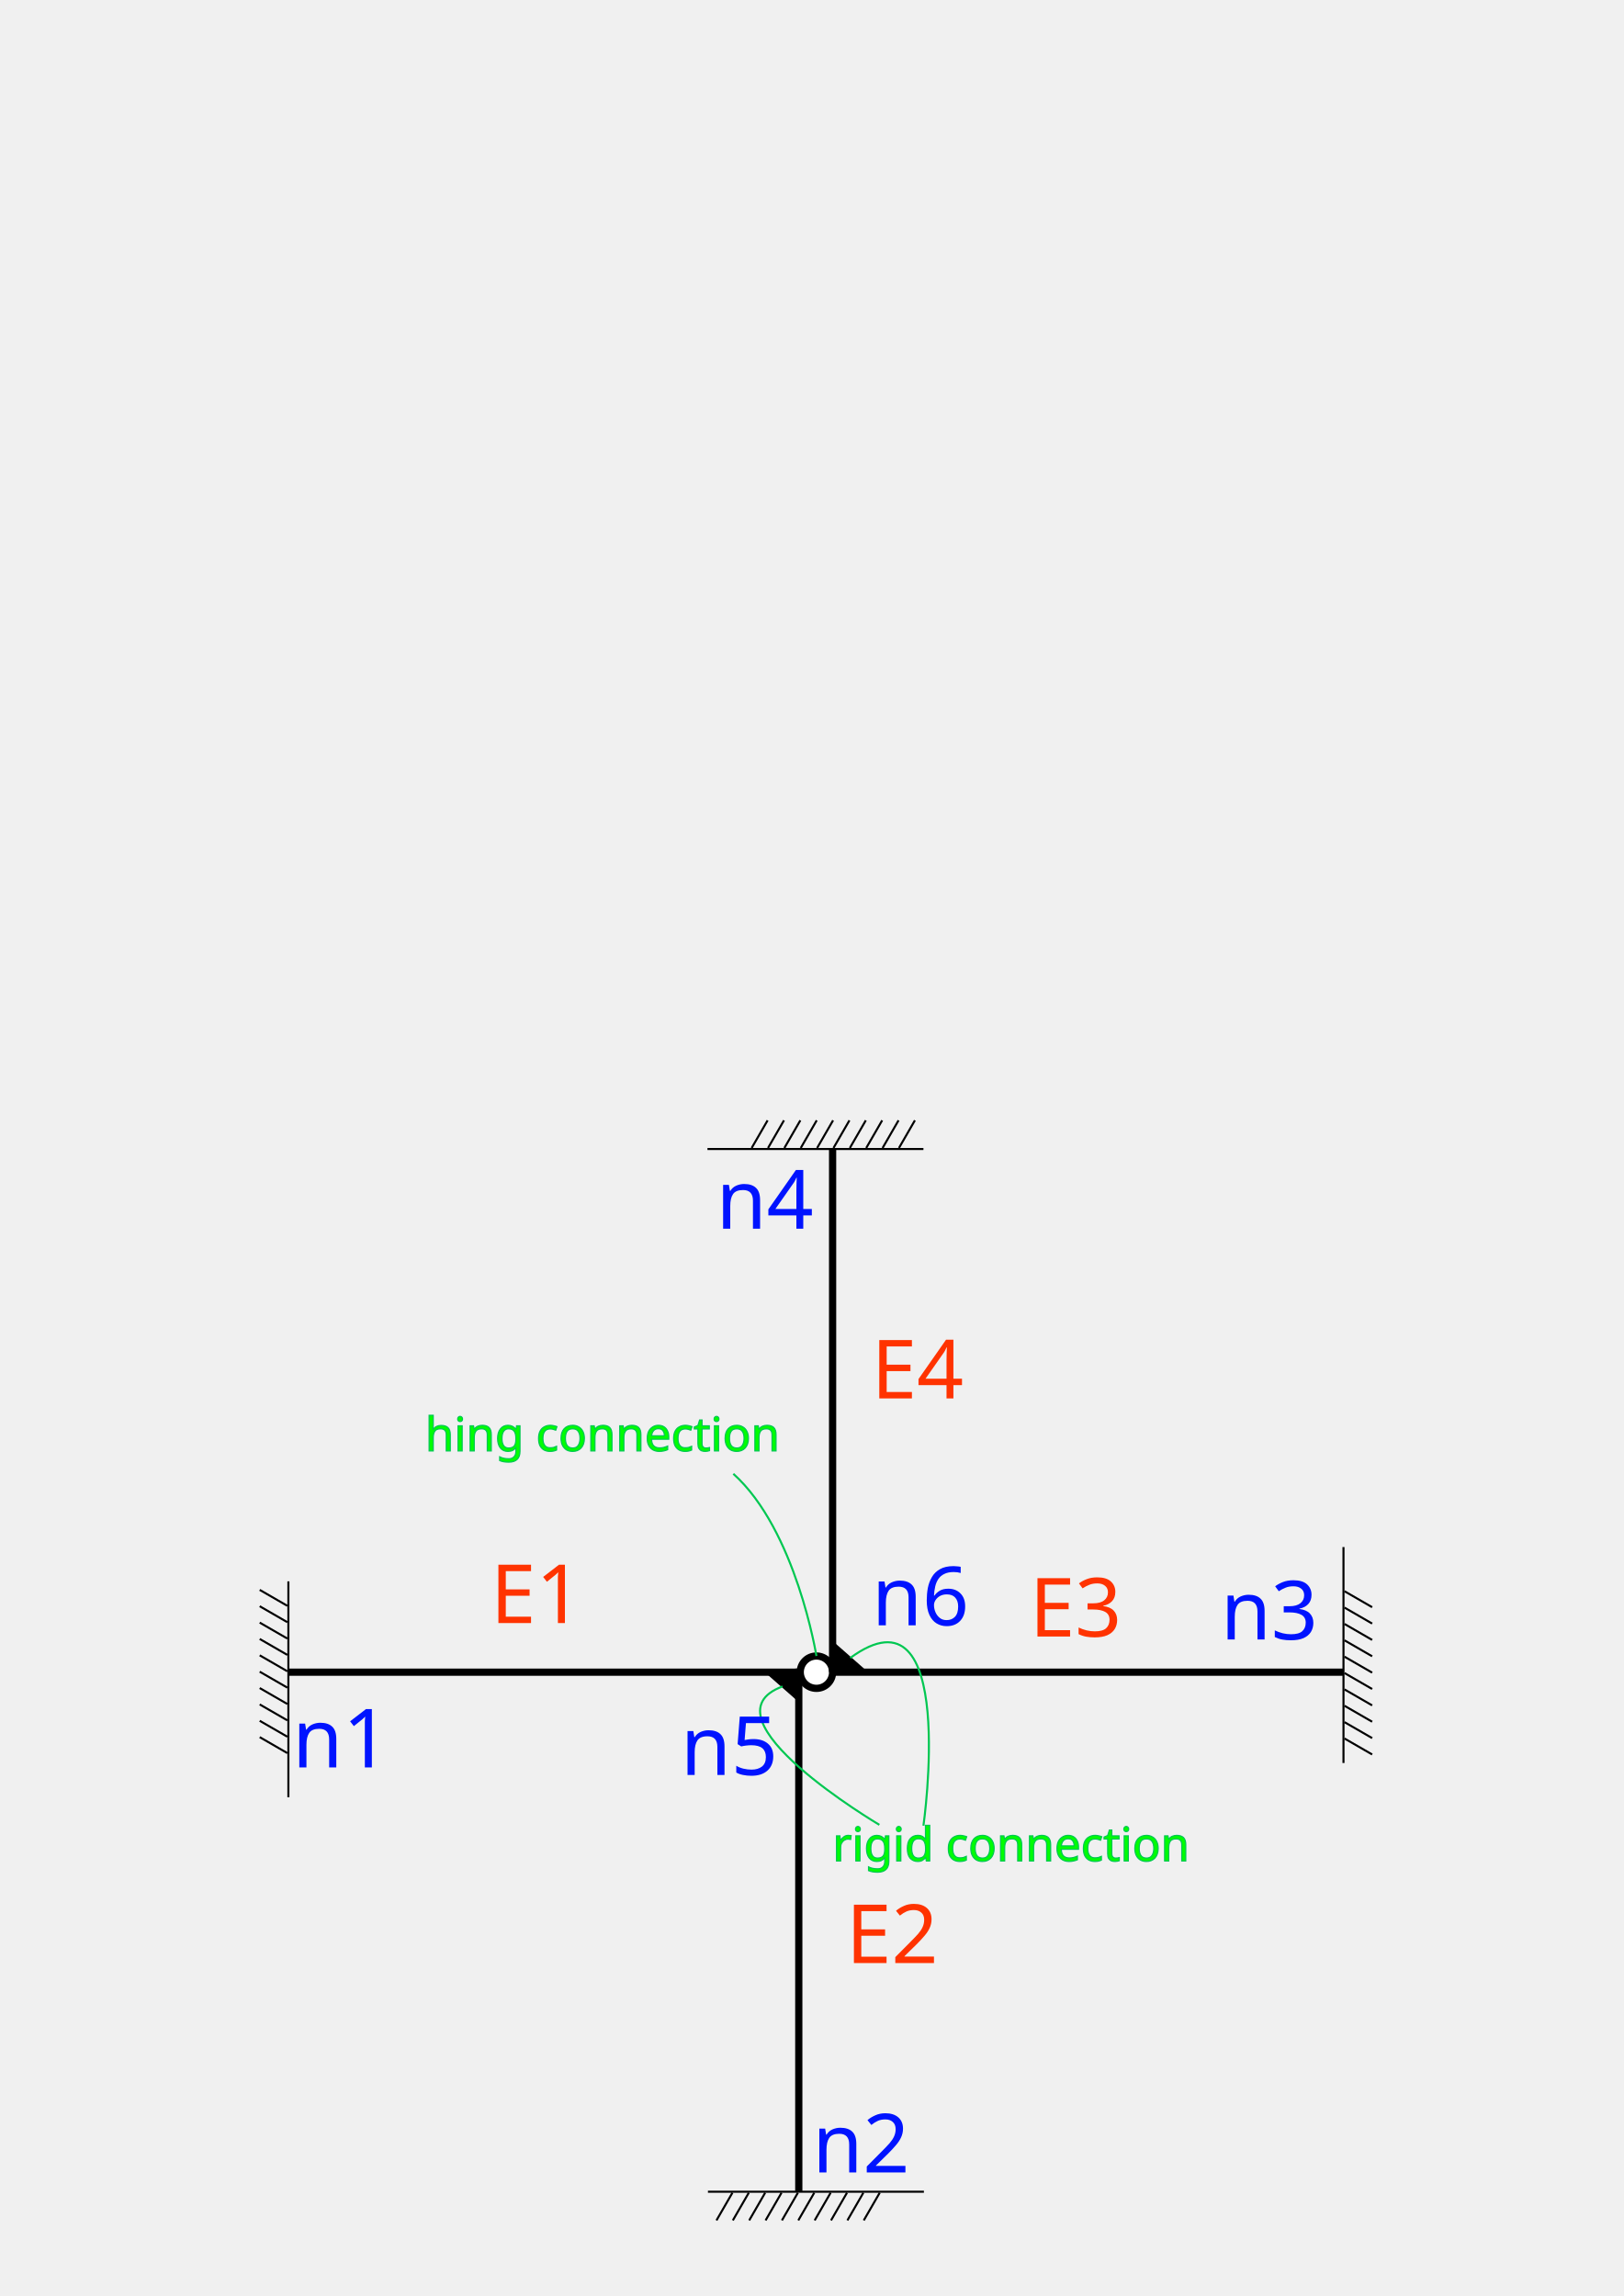
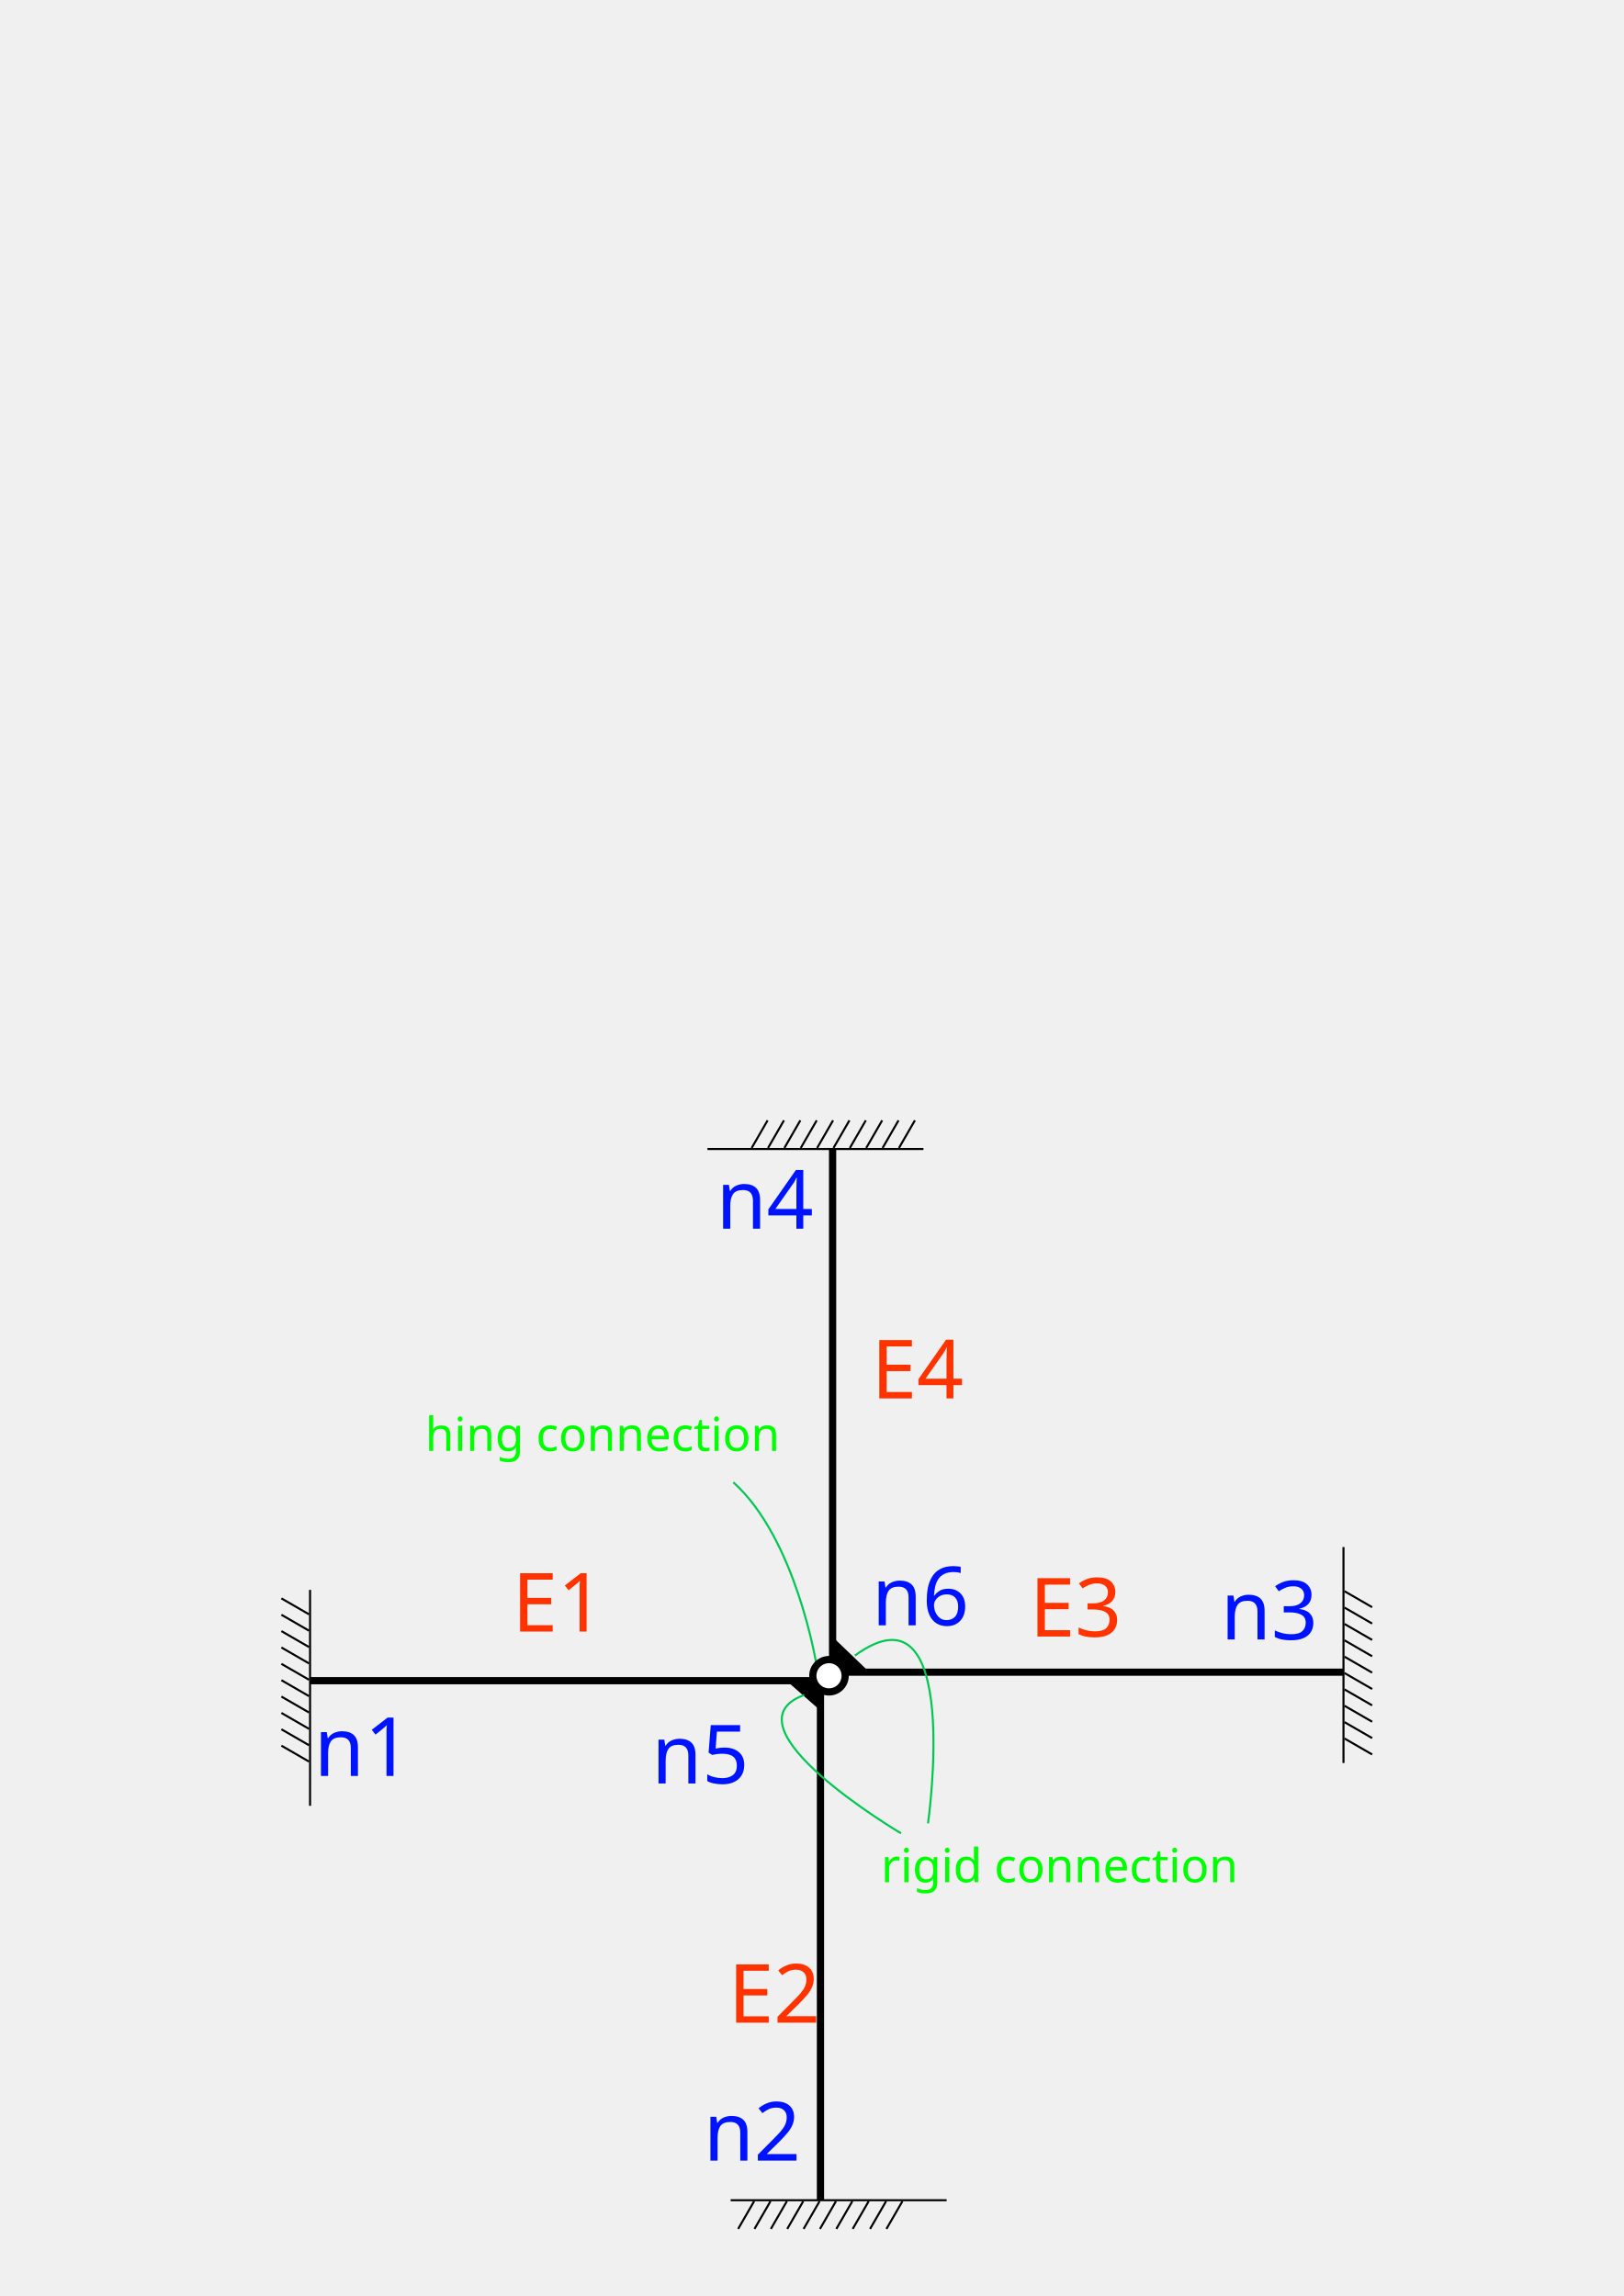
<svg xmlns="http://www.w3.org/2000/svg" width="210mm" height="297mm" viewBox="0 0 210 297" version="1.1" id="svg1">
  <defs id="defs1" />
  <g id="layer1">
    <path style="fill:none;stroke:#000000;stroke-width:0.265px;stroke-linecap:butt;stroke-linejoin:miter;stroke-opacity:1" d="m 52.447,-96.029 -7.236,12.534 h 14.284 l -7.048,-12.534" id="path1" />
    <path style="fill:none;stroke:#000000;stroke-width:0.265px;stroke-linecap:butt;stroke-linejoin:miter;stroke-opacity:1" d="M 39.39,-83.496 H 67.322" id="path2" />
    <path style="fill:none;stroke:#000000;stroke-width:0.265px;stroke-linecap:butt;stroke-linejoin:miter;stroke-opacity:1" d="m 42.557,-83.363 -2.064,3.575" id="path3" />
    <path style="fill:none;stroke:#000000;stroke-width:0.265px;stroke-linecap:butt;stroke-linejoin:miter;stroke-opacity:1" d="m 44.673,-83.363 -2.064,3.575" id="path4" />
    <path style="fill:none;stroke:#000000;stroke-width:0.265px;stroke-linecap:butt;stroke-linejoin:miter;stroke-opacity:1" d="m 46.79,-83.363 -2.064,3.575" id="path5" />
    <path style="fill:none;stroke:#000000;stroke-width:0.265px;stroke-linecap:butt;stroke-linejoin:miter;stroke-opacity:1" d="m 48.907,-83.363 -2.064,3.575" id="path6" />
    <path style="fill:none;stroke:#000000;stroke-width:0.265px;stroke-linecap:butt;stroke-linejoin:miter;stroke-opacity:1" d="m 51.023,-83.363 -2.064,3.575" id="path7" />
    <path style="fill:none;stroke:#000000;stroke-width:0.265px;stroke-linecap:butt;stroke-linejoin:miter;stroke-opacity:1" d="m 53.14,-83.363 -2.064,3.575" id="path8" />
    <path style="fill:none;stroke:#000000;stroke-width:0.265px;stroke-linecap:butt;stroke-linejoin:miter;stroke-opacity:1" d="m 55.257,-83.363 -2.064,3.575" id="path9" />
    <path style="fill:none;stroke:#000000;stroke-width:0.265px;stroke-linecap:butt;stroke-linejoin:miter;stroke-opacity:1" d="m 57.373,-83.363 -2.064,3.575" id="path10" />
    <path style="fill:none;stroke:#000000;stroke-width:0.265px;stroke-linecap:butt;stroke-linejoin:miter;stroke-opacity:1" d="m 59.49,-83.363 -2.064,3.575" id="path11" />
    <path style="fill:none;stroke:#000000;stroke-width:0.265px;stroke-linecap:butt;stroke-linejoin:miter;stroke-opacity:1" d="m 61.607,-83.363 -2.064,3.575" id="path12" />
    <path style="fill:none;stroke:#000000;stroke-width:0.934;stroke-linecap:butt;stroke-linejoin:miter;stroke-dasharray:none;stroke-opacity:1" d="M 52.354,-95.869 V -163.476" id="path13" />
    <path style="fill:none;stroke:#000000;stroke-width:0.265px;stroke-linecap:butt;stroke-linejoin:miter;stroke-opacity:1" d="m 49.973,-48.406 v 27.933" id="path14" />
    <path style="fill:none;stroke:#000000;stroke-width:0.265px;stroke-linecap:butt;stroke-linejoin:miter;stroke-opacity:1" d="m 49.841,-45.239 -3.575,-2.064" id="path15" />
    <path style="fill:none;stroke:#000000;stroke-width:0.265px;stroke-linecap:butt;stroke-linejoin:miter;stroke-opacity:1" d="m 49.841,-43.122 -3.575,-2.064" id="path16" />
    <path style="fill:none;stroke:#000000;stroke-width:0.265px;stroke-linecap:butt;stroke-linejoin:miter;stroke-opacity:1" d="m 49.841,-41.005 -3.575,-2.064" id="path17" />
    <path style="fill:none;stroke:#000000;stroke-width:0.265px;stroke-linecap:butt;stroke-linejoin:miter;stroke-opacity:1" d="m 49.841,-38.889 -3.575,-2.064" id="path18" />
    <path style="fill:none;stroke:#000000;stroke-width:0.265px;stroke-linecap:butt;stroke-linejoin:miter;stroke-opacity:1" d="m 49.841,-36.772 -3.575,-2.064" id="path19" />
    <path style="fill:none;stroke:#000000;stroke-width:0.265px;stroke-linecap:butt;stroke-linejoin:miter;stroke-opacity:1" d="m 49.841,-34.655 -3.575,-2.064" id="path20" />
    <path style="fill:none;stroke:#000000;stroke-width:0.265px;stroke-linecap:butt;stroke-linejoin:miter;stroke-opacity:1" d="m 49.841,-32.539 -3.575,-2.064" id="path21" />
    <path style="fill:none;stroke:#000000;stroke-width:0.265px;stroke-linecap:butt;stroke-linejoin:miter;stroke-opacity:1" d="m 49.841,-30.422 -3.575,-2.064" id="path22" />
    <path style="fill:none;stroke:#000000;stroke-width:0.265px;stroke-linecap:butt;stroke-linejoin:miter;stroke-opacity:1" d="m 49.841,-28.305 -3.575,-2.064" id="path23" />
    <path style="fill:none;stroke:#000000;stroke-width:0.265px;stroke-linecap:butt;stroke-linejoin:miter;stroke-opacity:1" d="m 49.841,-26.189 -3.575,-2.064" id="path24" />
    <path style="fill:none;stroke:#000000;stroke-width:0.934;stroke-linecap:butt;stroke-linejoin:miter;stroke-dasharray:none;stroke-opacity:1" d="M 50.039,-36.657 H 117.646" id="path25" />
    <path style="fill:none;stroke:#000000;stroke-width:0.265px;stroke-linecap:butt;stroke-linejoin:miter;stroke-opacity:1" d="m 186.435,-24.909 v -27.933" id="path26" />
    <path style="fill:none;stroke:#000000;stroke-width:0.265px;stroke-linecap:butt;stroke-linejoin:miter;stroke-opacity:1" d="m 186.567,-28.076 3.575,2.064" id="path27" />
    <path style="fill:none;stroke:#000000;stroke-width:0.265px;stroke-linecap:butt;stroke-linejoin:miter;stroke-opacity:1" d="m 186.567,-30.193 3.575,2.064" id="path28" />
    <path style="fill:none;stroke:#000000;stroke-width:0.265px;stroke-linecap:butt;stroke-linejoin:miter;stroke-opacity:1" d="m 186.567,-32.31 3.575,2.064" id="path29" />
    <path style="fill:none;stroke:#000000;stroke-width:0.265px;stroke-linecap:butt;stroke-linejoin:miter;stroke-opacity:1" d="m 186.567,-34.426 3.575,2.064" id="path30" />
    <path style="fill:none;stroke:#000000;stroke-width:0.265px;stroke-linecap:butt;stroke-linejoin:miter;stroke-opacity:1" d="m 186.567,-36.543 3.575,2.064" id="path31" />
    <path style="fill:none;stroke:#000000;stroke-width:0.265px;stroke-linecap:butt;stroke-linejoin:miter;stroke-opacity:1" d="m 186.567,-38.66 3.575,2.064" id="path32" />
    <path style="fill:none;stroke:#000000;stroke-width:0.265px;stroke-linecap:butt;stroke-linejoin:miter;stroke-opacity:1" d="m 186.567,-40.776 3.575,2.064" id="path33" />
    <path style="fill:none;stroke:#000000;stroke-width:0.265px;stroke-linecap:butt;stroke-linejoin:miter;stroke-opacity:1" d="m 186.567,-42.893 3.575,2.064" id="path34" />
    <path style="fill:none;stroke:#000000;stroke-width:0.265px;stroke-linecap:butt;stroke-linejoin:miter;stroke-opacity:1" d="m 186.567,-45.01 3.575,2.064" id="path35" />
    <path style="fill:none;stroke:#000000;stroke-width:0.265px;stroke-linecap:butt;stroke-linejoin:miter;stroke-opacity:1" d="m 186.567,-47.126 3.575,2.064" id="path36" />
    <path style="fill:none;stroke:#000000;stroke-width:0.934;stroke-linecap:butt;stroke-linejoin:miter;stroke-dasharray:none;stroke-opacity:1" d="M 186.369,-36.657 H 118.761" id="path37" />
    <circle style="fill:#ffffff;fill-rule:evenodd;stroke:#000000;stroke-width:0.934;stroke-miterlimit:4.1;stroke-dasharray:none" id="path38" cx="118.268" cy="-36.657" r="2.092" />
    <path style="fill:none;fill-opacity:1;stroke:#00c751;stroke-width:0.265px;stroke-linecap:butt;stroke-linejoin:miter;stroke-opacity:1" d="m 126.635,-55.789 c -10.927,4.027 -8.368,17.039 -8.368,17.039" id="path39" />
    <text xml:space="preserve" style="font-style:normal;font-weight:normal;font-size:6.055px;line-height:1.25;font-family:sans-serif;letter-spacing:0px;word-spacing:0px;fill:#00ff00;fill-opacity:1;stroke:#00c751;stroke-width:0.151;stroke-opacity:1" x="116.12" y="-61.317" id="text39">
      <tspan id="tspan39" style="fill:#00ff00;fill-opacity:1;stroke:#00c751;stroke-width:0.151;stroke-opacity:1" x="116.12" y="-61.317">hing connection</tspan>
    </text>
    <path style="fill:none;fill-opacity:1;stroke:#00c751;stroke-width:0.265px;stroke-linecap:butt;stroke-linejoin:miter;stroke-opacity:1" d="m 108.757,-37.124 c -1.252,11.125 10.773,18.953 10.773,18.953" id="path40" />
    <text xml:space="preserve" style="font-style:normal;font-weight:normal;font-size:6.055px;line-height:1.25;font-family:sans-serif;letter-spacing:0px;word-spacing:0px;fill:#00ff00;fill-opacity:1;stroke:#00c751;stroke-width:0.151;stroke-opacity:1" x="105.147" y="-12.497" id="text40">
      <tspan id="tspan40" style="fill:#00ff00;fill-opacity:1;stroke:#00c751;stroke-width:0.151;stroke-opacity:1" x="105.147" y="-12.497">two beams</tspan>
    </text>
    <path style="fill:none;fill-opacity:1;stroke:#00c751;stroke-width:0.265px;stroke-linecap:butt;stroke-linejoin:miter;stroke-opacity:1" d="m 129.92,-36.19 c -1.252,11.125 -10.39,18.019 -10.39,18.019" id="path41" />
    <path style="fill:none;fill-opacity:1;stroke:#00c751;stroke-width:0.265px;stroke-linecap:butt;stroke-linejoin:miter;stroke-opacity:1" d="m 64.131,-105.591 c -10.927,4.027 -8.368,17.039 -8.368,17.039" id="path42" />
    <text xml:space="preserve" style="font-style:normal;font-weight:normal;font-size:6.055px;line-height:1.25;font-family:sans-serif;letter-spacing:0px;word-spacing:0px;fill:#00ff00;fill-opacity:1;stroke:#00c751;stroke-width:0.151;stroke-opacity:1" x="62.38" y="-111.949" id="text42">
      <tspan id="tspan42" style="fill:#00ff00;fill-opacity:1;stroke:#00c751;stroke-width:0.151;stroke-opacity:1" x="62.38" y="-111.949">Partial connection</tspan>
      <tspan style="fill:#00ff00;fill-opacity:1;stroke:#00c751;stroke-width:0.151;stroke-opacity:1" x="62.38" y="-104.38" id="tspan106"> to ground</tspan>
    </text>
-     <path style="fill:none;stroke:#000000;stroke-width:0.265px;stroke-linecap:butt;stroke-linejoin:miter;stroke-opacity:1" d="m 37.297,204.556 v 27.933" id="path43" />
-     <path style="fill:none;stroke:#000000;stroke-width:0.265px;stroke-linecap:butt;stroke-linejoin:miter;stroke-opacity:1" d="m 37.165,207.723 -3.575,-2.064" id="path44" />
-     <path style="fill:none;stroke:#000000;stroke-width:0.265px;stroke-linecap:butt;stroke-linejoin:miter;stroke-opacity:1" d="m 37.165,209.84 -3.575,-2.064" id="path45" />
-     <path style="fill:none;stroke:#000000;stroke-width:0.265px;stroke-linecap:butt;stroke-linejoin:miter;stroke-opacity:1" d="m 37.165,211.957 -3.575,-2.064" id="path46" />
-     <path style="fill:none;stroke:#000000;stroke-width:0.265px;stroke-linecap:butt;stroke-linejoin:miter;stroke-opacity:1" d="m 37.165,214.073 -3.575,-2.064" id="path47" />
-     <path style="fill:none;stroke:#000000;stroke-width:0.265px;stroke-linecap:butt;stroke-linejoin:miter;stroke-opacity:1" d="m 37.165,216.19 -3.575,-2.064" id="path48" />
-     <path style="fill:none;stroke:#000000;stroke-width:0.265px;stroke-linecap:butt;stroke-linejoin:miter;stroke-opacity:1" d="m 37.165,218.307 -3.575,-2.064" id="path49" />
-     <path style="fill:none;stroke:#000000;stroke-width:0.265px;stroke-linecap:butt;stroke-linejoin:miter;stroke-opacity:1" d="m 37.165,220.423 -3.575,-2.064" id="path50" />
-     <path style="fill:none;stroke:#000000;stroke-width:0.265px;stroke-linecap:butt;stroke-linejoin:miter;stroke-opacity:1" d="m 37.165,222.54 -3.575,-2.064" id="path51" />
-     <path style="fill:none;stroke:#000000;stroke-width:0.265px;stroke-linecap:butt;stroke-linejoin:miter;stroke-opacity:1" d="m 37.165,224.657 -3.575,-2.064" id="path52" />
-     <path style="fill:none;stroke:#000000;stroke-width:0.265px;stroke-linecap:butt;stroke-linejoin:miter;stroke-opacity:1" d="m 37.165,226.773 -3.575,-2.064" id="path53" />
-     <path style="fill:none;stroke:#000000;stroke-width:0.934;stroke-linecap:butt;stroke-linejoin:miter;stroke-dasharray:none;stroke-opacity:1" d="M 37.363,216.305 H 104.97" id="path54" />
+     <path style="fill:none;stroke:#000000;stroke-width:0.265px;stroke-linecap:butt;stroke-linejoin:miter;stroke-opacity:1" d="m 40.101,205.657 v 27.933" id="path43" />
+     <path style="fill:none;stroke:#000000;stroke-width:0.265px;stroke-linecap:butt;stroke-linejoin:miter;stroke-opacity:1" d="m 39.969,208.824 -3.575,-2.064" id="path44" />
+     <path style="fill:none;stroke:#000000;stroke-width:0.265px;stroke-linecap:butt;stroke-linejoin:miter;stroke-opacity:1" d="m 39.969,210.941 -3.575,-2.064" id="path45" />
+     <path style="fill:none;stroke:#000000;stroke-width:0.265px;stroke-linecap:butt;stroke-linejoin:miter;stroke-opacity:1" d="m 39.969,213.057 -3.575,-2.064" id="path46" />
+     <path style="fill:none;stroke:#000000;stroke-width:0.265px;stroke-linecap:butt;stroke-linejoin:miter;stroke-opacity:1" d="m 39.969,215.174 -3.575,-2.064" id="path47" />
+     <path style="fill:none;stroke:#000000;stroke-width:0.265px;stroke-linecap:butt;stroke-linejoin:miter;stroke-opacity:1" d="m 39.969,217.291 -3.575,-2.064" id="path48" />
+     <path style="fill:none;stroke:#000000;stroke-width:0.265px;stroke-linecap:butt;stroke-linejoin:miter;stroke-opacity:1" d="m 39.969,219.407 -3.575,-2.064" id="path49" />
+     <path style="fill:none;stroke:#000000;stroke-width:0.265px;stroke-linecap:butt;stroke-linejoin:miter;stroke-opacity:1" d="m 39.969,221.524 -3.575,-2.064" id="path50" />
+     <path style="fill:none;stroke:#000000;stroke-width:0.265px;stroke-linecap:butt;stroke-linejoin:miter;stroke-opacity:1" d="m 39.969,223.641 -3.575,-2.064" id="path51" />
+     <path style="fill:none;stroke:#000000;stroke-width:0.265px;stroke-linecap:butt;stroke-linejoin:miter;stroke-opacity:1" d="m 39.969,225.757 -3.575,-2.064" id="path52" />
+     <path style="fill:none;stroke:#000000;stroke-width:0.265px;stroke-linecap:butt;stroke-linejoin:miter;stroke-opacity:1" d="m 39.969,227.874 -3.575,-2.064" id="path53" />
+     <path style="fill:none;stroke:#000000;stroke-width:0.934;stroke-linecap:butt;stroke-linejoin:miter;stroke-dasharray:none;stroke-opacity:1" d="M 40.167,217.405 H 107.774" id="path54" />
    <path style="fill:none;stroke:#000000;stroke-width:0.265px;stroke-linecap:butt;stroke-linejoin:miter;stroke-opacity:1" d="M 173.758,228.053 V 200.12" id="path55" />
    <path style="fill:none;stroke:#000000;stroke-width:0.265px;stroke-linecap:butt;stroke-linejoin:miter;stroke-opacity:1" d="m 173.891,224.886 3.575,2.064" id="path56" />
    <path style="fill:none;stroke:#000000;stroke-width:0.265px;stroke-linecap:butt;stroke-linejoin:miter;stroke-opacity:1" d="m 173.891,222.769 3.575,2.064" id="path57" />
    <path style="fill:none;stroke:#000000;stroke-width:0.265px;stroke-linecap:butt;stroke-linejoin:miter;stroke-opacity:1" d="m 173.891,220.653 3.575,2.064" id="path58" />
    <path style="fill:none;stroke:#000000;stroke-width:0.265px;stroke-linecap:butt;stroke-linejoin:miter;stroke-opacity:1" d="m 173.891,218.536 3.575,2.064" id="path59" />
    <path style="fill:none;stroke:#000000;stroke-width:0.265px;stroke-linecap:butt;stroke-linejoin:miter;stroke-opacity:1" d="m 173.891,216.419 3.575,2.064" id="path60" />
    <path style="fill:none;stroke:#000000;stroke-width:0.265px;stroke-linecap:butt;stroke-linejoin:miter;stroke-opacity:1" d="m 173.891,214.303 3.575,2.064" id="path61" />
    <path style="fill:none;stroke:#000000;stroke-width:0.265px;stroke-linecap:butt;stroke-linejoin:miter;stroke-opacity:1" d="m 173.891,212.186 3.575,2.064" id="path62" />
    <path style="fill:none;stroke:#000000;stroke-width:0.265px;stroke-linecap:butt;stroke-linejoin:miter;stroke-opacity:1" d="m 173.891,210.069 3.575,2.064" id="path63" />
    <path style="fill:none;stroke:#000000;stroke-width:0.265px;stroke-linecap:butt;stroke-linejoin:miter;stroke-opacity:1" d="m 173.891,207.953 3.575,2.064" id="path64" />
    <path style="fill:none;stroke:#000000;stroke-width:0.265px;stroke-linecap:butt;stroke-linejoin:miter;stroke-opacity:1" d="m 173.891,205.836 3.575,2.064" id="path65" />
-     <path style="fill:none;stroke:#000000;stroke-width:0.934;stroke-linecap:butt;stroke-linejoin:miter;stroke-dasharray:none;stroke-opacity:1" d="M 173.692,216.305 H 106.085" id="path66" />
-     <circle style="fill:#ffffff;fill-rule:evenodd;stroke:#000000;stroke-width:0.934;stroke-miterlimit:4.1;stroke-dasharray:none" id="circle66" cx="105.591" cy="216.305" r="2.092" />
-     <path style="fill:none;fill-opacity:1;stroke:#00c751;stroke-width:0.265px;stroke-linecap:butt;stroke-linejoin:miter;stroke-opacity:1" d="m 94.843,190.644 c 8.121,7.28 10.748,23.569 10.748,23.569" id="path67" />
-     <text xml:space="preserve" style="font-style:normal;font-weight:normal;font-size:6.055px;line-height:1.25;font-family:sans-serif;letter-spacing:0px;word-spacing:0px;fill:#00ff00;fill-opacity:1;stroke:#00c751;stroke-width:0.151;stroke-opacity:1" x="54.985" y="187.684" id="text67">
-       <tspan id="tspan67" style="fill:#00ff00;fill-opacity:1;stroke:#00c751;stroke-width:0.151;stroke-opacity:1" x="54.985" y="187.684">hing connection</tspan>
+     <path style="fill:none;stroke:#000000;stroke-width:0.926;stroke-linecap:butt;stroke-linejoin:miter;stroke-dasharray:none;stroke-opacity:1" d="M 173.692,216.305 H 107.217" id="path66" />
+     <path style="fill:none;fill-opacity:1;stroke:#00c751;stroke-width:0.265px;stroke-linecap:butt;stroke-linejoin:miter;stroke-opacity:1" d="m 94.843,191.742 c 8.121,7.28 10.748,23.569 10.748,23.569" id="path67" />
+     <text xml:space="preserve" style="font-style:normal;font-weight:normal;font-size:6.055px;line-height:1.25;font-family:sans-serif;letter-spacing:0px;word-spacing:0px;fill:#00ff00;fill-opacity:1;stroke:none;stroke-width:0.151;stroke-opacity:1" x="54.985" y="187.684" id="text67">
+       <tspan id="tspan67" style="fill:#00ff00;fill-opacity:1;stroke:none;stroke-width:0.151;stroke-opacity:1" x="54.985" y="187.684">hing connection</tspan>
    </text>
-     <path style="fill:none;stroke:#000000;stroke-width:0.265px;stroke-linecap:butt;stroke-linejoin:miter;stroke-opacity:1" d="M 91.561,283.511 H 119.494" id="path70" />
-     <path style="fill:none;stroke:#000000;stroke-width:0.265px;stroke-linecap:butt;stroke-linejoin:miter;stroke-opacity:1" d="m 94.728,283.643 -2.064,3.575" id="path71" />
-     <path style="fill:none;stroke:#000000;stroke-width:0.265px;stroke-linecap:butt;stroke-linejoin:miter;stroke-opacity:1" d="m 96.845,283.643 -2.064,3.575" id="path72" />
-     <path style="fill:none;stroke:#000000;stroke-width:0.265px;stroke-linecap:butt;stroke-linejoin:miter;stroke-opacity:1" d="m 98.962,283.643 -2.064,3.575" id="path73" />
-     <path style="fill:none;stroke:#000000;stroke-width:0.265px;stroke-linecap:butt;stroke-linejoin:miter;stroke-opacity:1" d="m 101.078,283.643 -2.064,3.575" id="path74" />
-     <path style="fill:none;stroke:#000000;stroke-width:0.265px;stroke-linecap:butt;stroke-linejoin:miter;stroke-opacity:1" d="m 103.195,283.643 -2.064,3.575" id="path75" />
-     <path style="fill:none;stroke:#000000;stroke-width:0.265px;stroke-linecap:butt;stroke-linejoin:miter;stroke-opacity:1" d="m 105.312,283.643 -2.064,3.575" id="path76" />
-     <path style="fill:none;stroke:#000000;stroke-width:0.265px;stroke-linecap:butt;stroke-linejoin:miter;stroke-opacity:1" d="m 107.428,283.643 -2.064,3.575" id="path77" />
-     <path style="fill:none;stroke:#000000;stroke-width:0.265px;stroke-linecap:butt;stroke-linejoin:miter;stroke-opacity:1" d="m 109.545,283.643 -2.064,3.575" id="path78" />
-     <path style="fill:none;stroke:#000000;stroke-width:0.265px;stroke-linecap:butt;stroke-linejoin:miter;stroke-opacity:1" d="m 111.662,283.643 -2.064,3.575" id="path79" />
-     <path style="fill:none;stroke:#000000;stroke-width:0.265px;stroke-linecap:butt;stroke-linejoin:miter;stroke-opacity:1" d="m 113.778,283.643 -2.064,3.575" id="path80" />
-     <path style="fill:none;stroke:#000000;stroke-width:0.934;stroke-linecap:butt;stroke-linejoin:miter;stroke-dasharray:none;stroke-opacity:1" d="M 103.31,283.445 V 215.838" id="path81" />
-     <path style="fill:#000000;stroke:#000000;stroke-width:0.265px;stroke-linecap:butt;stroke-linejoin:miter;stroke-opacity:1;fill-opacity:1" d="m 99.104,216.305 h 4.396 l -0.189,3.696 z" id="path82" />
-     <path style="fill:none;fill-opacity:1;stroke:#00c751;stroke-width:0.265px;stroke-linecap:butt;stroke-linejoin:miter;stroke-opacity:1" d="m 101.207,218.153 c -10.927,4.027 12.523,17.898 12.523,17.898" id="path83" />
-     <text xml:space="preserve" style="font-style:normal;font-weight:normal;font-size:6.055px;line-height:1.25;font-family:sans-serif;letter-spacing:0px;word-spacing:0px;fill:#00ff00;fill-opacity:1;stroke:#00c751;stroke-width:0.151;stroke-opacity:1" x="107.676" y="240.727" id="text83">
-       <tspan id="tspan83" style="fill:#00ff00;fill-opacity:1;stroke:#00c751;stroke-width:0.151;stroke-opacity:1" x="107.676" y="240.727">rigid connection</tspan>
+     <path style="fill:none;stroke:#000000;stroke-width:0.265px;stroke-linecap:butt;stroke-linejoin:miter;stroke-opacity:1" d="M 94.496,284.611 H 122.429" id="path70" />
+     <path style="fill:none;stroke:#000000;stroke-width:0.265px;stroke-linecap:butt;stroke-linejoin:miter;stroke-opacity:1" d="m 97.533,284.744 -2.064,3.575" id="path71" />
+     <path style="fill:none;stroke:#000000;stroke-width:0.265px;stroke-linecap:butt;stroke-linejoin:miter;stroke-opacity:1" d="m 99.649,284.744 -2.064,3.575" id="path72" />
+     <path style="fill:none;stroke:#000000;stroke-width:0.265px;stroke-linecap:butt;stroke-linejoin:miter;stroke-opacity:1" d="m 101.766,284.744 -2.064,3.575" id="path73" />
+     <path style="fill:none;stroke:#000000;stroke-width:0.265px;stroke-linecap:butt;stroke-linejoin:miter;stroke-opacity:1" d="m 103.883,284.744 -2.064,3.575" id="path74" />
+     <path style="fill:none;stroke:#000000;stroke-width:0.265px;stroke-linecap:butt;stroke-linejoin:miter;stroke-opacity:1" d="m 105.999,284.744 -2.064,3.575" id="path75" />
+     <path style="fill:none;stroke:#000000;stroke-width:0.265px;stroke-linecap:butt;stroke-linejoin:miter;stroke-opacity:1" d="m 108.116,284.744 -2.064,3.575" id="path76" />
+     <path style="fill:none;stroke:#000000;stroke-width:0.265px;stroke-linecap:butt;stroke-linejoin:miter;stroke-opacity:1" d="m 110.233,284.744 -2.064,3.575" id="path77" />
+     <path style="fill:none;stroke:#000000;stroke-width:0.265px;stroke-linecap:butt;stroke-linejoin:miter;stroke-opacity:1" d="m 112.349,284.744 -2.064,3.575" id="path78" />
+     <path style="fill:none;stroke:#000000;stroke-width:0.265px;stroke-linecap:butt;stroke-linejoin:miter;stroke-opacity:1" d="m 114.597,284.744 -2.064,3.575" id="path79" />
+     <path style="fill:none;stroke:#000000;stroke-width:0.265px;stroke-linecap:butt;stroke-linejoin:miter;stroke-opacity:1" d="m 116.713,284.744 -2.064,3.575" id="path80" />
+     <path style="fill:none;stroke:#000000;stroke-width:0.934;stroke-linecap:butt;stroke-linejoin:miter;stroke-dasharray:none;stroke-opacity:1" d="M 106.114,284.545 V 216.938" id="path81" />
+     <path style="fill:#000000;fill-opacity:1;stroke:#000000;stroke-width:0.265px;stroke-linecap:butt;stroke-linejoin:miter;stroke-opacity:1" d="m 101.908,217.405 h 4.396 l -0.189,3.696 z" id="path82" />
+     <path style="fill:none;fill-opacity:1;stroke:#00c751;stroke-width:0.265px;stroke-linecap:butt;stroke-linejoin:miter;stroke-opacity:1" d="m 104.011,219.253 c -10.927,4.027 12.523,17.898 12.523,17.898" id="path83" />
+     <text xml:space="preserve" style="font-style:normal;font-weight:normal;font-size:6.055px;line-height:1.25;font-family:sans-serif;letter-spacing:0px;word-spacing:0px;fill:#00ff00;fill-opacity:1;stroke:none;stroke-width:0.151;stroke-opacity:1" x="113.942" y="243.474" id="text83">
+       <tspan id="tspan83" style="fill:#00ff00;fill-opacity:1;stroke:none;stroke-width:0.151;stroke-opacity:1" x="113.942" y="243.474">rigid connection</tspan>
    </text>
    <path style="fill:none;stroke:#000000;stroke-width:0.265px;stroke-linecap:butt;stroke-linejoin:miter;stroke-opacity:1" d="M 119.432,148.631 H 91.499" id="path84" />
    <path style="fill:none;stroke:#000000;stroke-width:0.265px;stroke-linecap:butt;stroke-linejoin:miter;stroke-opacity:1" d="m 116.265,148.499 2.064,-3.575" id="path85" />
    <path style="fill:none;stroke:#000000;stroke-width:0.265px;stroke-linecap:butt;stroke-linejoin:miter;stroke-opacity:1" d="m 114.148,148.499 2.064,-3.575" id="path86" />
    <path style="fill:none;stroke:#000000;stroke-width:0.265px;stroke-linecap:butt;stroke-linejoin:miter;stroke-opacity:1" d="m 112.032,148.499 2.064,-3.575" id="path87" />
    <path style="fill:none;stroke:#000000;stroke-width:0.265px;stroke-linecap:butt;stroke-linejoin:miter;stroke-opacity:1" d="m 109.915,148.499 2.064,-3.575" id="path88" />
    <path style="fill:none;stroke:#000000;stroke-width:0.265px;stroke-linecap:butt;stroke-linejoin:miter;stroke-opacity:1" d="m 107.798,148.499 2.064,-3.575" id="path89" />
    <path style="fill:none;stroke:#000000;stroke-width:0.265px;stroke-linecap:butt;stroke-linejoin:miter;stroke-opacity:1" d="m 105.682,148.499 2.064,-3.575" id="path90" />
    <path style="fill:none;stroke:#000000;stroke-width:0.265px;stroke-linecap:butt;stroke-linejoin:miter;stroke-opacity:1" d="m 103.565,148.499 2.064,-3.575" id="path91" />
    <path style="fill:none;stroke:#000000;stroke-width:0.265px;stroke-linecap:butt;stroke-linejoin:miter;stroke-opacity:1" d="m 101.448,148.499 2.064,-3.575" id="path92" />
    <path style="fill:none;stroke:#000000;stroke-width:0.265px;stroke-linecap:butt;stroke-linejoin:miter;stroke-opacity:1" d="m 99.332,148.499 2.064,-3.575" id="path93" />
    <path style="fill:none;stroke:#000000;stroke-width:0.265px;stroke-linecap:butt;stroke-linejoin:miter;stroke-opacity:1" d="m 97.215,148.499 2.064,-3.575" id="path94" />
    <path style="fill:none;stroke:#000000;stroke-width:0.934;stroke-linecap:butt;stroke-linejoin:miter;stroke-dasharray:none;stroke-opacity:1" d="m 107.684,148.698 v 67.607" id="path95" />
-     <path style="fill:#000000;fill-opacity:1;stroke:#000000;stroke-width:0.265px;stroke-linecap:butt;stroke-linejoin:miter;stroke-opacity:1" d="m 112.079,216.305 h -4.396 l 0.189,-3.696 z" id="path96" />
-     <text xml:space="preserve" style="font-style:normal;font-weight:normal;font-size:10.583px;line-height:1.25;font-family:sans-serif;letter-spacing:0px;word-spacing:0px;fill:#ff3300;fill-opacity:1;stroke:none;stroke-width:0.265" x="63.431" y="209.955" id="text96">
-       <tspan id="tspan96" style="stroke-width:0.265;fill:#ff3300;fill-opacity:1" x="63.431" y="209.955">E1</tspan>
+     <path style="fill:#000000;fill-opacity:1;stroke:#000000;stroke-width:0.275px;stroke-linecap:butt;stroke-linejoin:miter;stroke-opacity:1" d="m 112.27,216.327 h -4.378 l 0.189,-4.016 z" id="path96" />
+     <text xml:space="preserve" style="font-style:normal;font-weight:normal;font-size:10.583px;line-height:1.25;font-family:sans-serif;letter-spacing:0px;word-spacing:0px;fill:#ff3300;fill-opacity:1;stroke:none;stroke-width:0.265" x="66.235" y="211.055" id="text96">
+       <tspan id="tspan96" style="fill:#ff3300;fill-opacity:1;stroke-width:0.265" x="66.235" y="211.055">E1</tspan>
    </text>
-     <text xml:space="preserve" style="font-style:normal;font-weight:normal;font-size:10.583px;line-height:1.25;font-family:sans-serif;letter-spacing:0px;word-spacing:0px;fill:#ff3300;fill-opacity:1;stroke:none;stroke-width:0.265" x="109.409" y="253.933" id="text97">
-       <tspan id="tspan97" style="fill:#ff3300;fill-opacity:1;stroke-width:0.265" x="109.409" y="253.933">E2</tspan>
+     <text xml:space="preserve" style="font-style:normal;font-weight:normal;font-size:10.583px;line-height:1.25;font-family:sans-serif;letter-spacing:0px;word-spacing:0px;fill:#ff3300;fill-opacity:1;stroke:none;stroke-width:0.265" x="94.177" y="261.65" id="text97">
+       <tspan id="tspan97" style="fill:#ff3300;fill-opacity:1;stroke-width:0.265" x="94.177" y="261.65">E2</tspan>
    </text>
    <text xml:space="preserve" style="font-style:normal;font-weight:normal;font-size:10.583px;line-height:1.25;font-family:sans-serif;letter-spacing:0px;word-spacing:0px;fill:#ff3300;fill-opacity:1;stroke:none;stroke-width:0.265" x="133.148" y="211.696" id="text98">
      <tspan id="tspan98" style="fill:#ff3300;fill-opacity:1;stroke-width:0.265" x="133.148" y="211.696">E3</tspan>
    </text>
    <text xml:space="preserve" style="font-style:normal;font-weight:normal;font-size:10.583px;line-height:1.25;font-family:sans-serif;letter-spacing:0px;word-spacing:0px;fill:#ff3300;fill-opacity:1;stroke:none;stroke-width:0.265" x="112.691" y="180.89" id="text99">
      <tspan id="tspan99" style="fill:#ff3300;fill-opacity:1;stroke-width:0.265" x="112.691" y="180.89">E4</tspan>
    </text>
-     <path style="fill:none;fill-opacity:1;stroke:#00c751;stroke-width:0.265px;stroke-linecap:butt;stroke-linejoin:miter;stroke-opacity:1" d="m 109.976,214.457 c 14.017,-10.241 9.456,21.708 9.456,21.708" id="path99" />
-     <text xml:space="preserve" style="font-style:normal;font-weight:normal;font-size:10.583px;line-height:1.25;font-family:sans-serif;letter-spacing:0px;word-spacing:0px;fill:#0013ff;fill-opacity:1;stroke:none;stroke-width:0.265" x="37.803" y="228.629" id="text100">
-       <tspan id="tspan100" style="fill:#0013ff;fill-opacity:1;stroke-width:0.265" x="37.803" y="228.629">n1</tspan>
+     <path style="fill:none;fill-opacity:1;stroke:#00c751;stroke-width:0.265px;stroke-linecap:butt;stroke-linejoin:miter;stroke-opacity:1" d="m 110.566,214.159 c 14.017,-10.241 9.456,21.708 9.456,21.708" id="path99" />
+     <text xml:space="preserve" style="font-style:normal;font-weight:normal;font-size:10.583px;line-height:1.25;font-family:sans-serif;letter-spacing:0px;word-spacing:0px;fill:#0013ff;fill-opacity:1;stroke:none;stroke-width:0.265" x="40.607" y="229.729" id="text100">
+       <tspan id="tspan100" style="fill:#0013ff;fill-opacity:1;stroke-width:0.265" x="40.607" y="229.729">n1</tspan>
    </text>
-     <text xml:space="preserve" style="font-style:normal;font-weight:normal;font-size:10.583px;line-height:1.25;font-family:sans-serif;letter-spacing:0px;word-spacing:0px;fill:#0013ff;fill-opacity:1;stroke:none;stroke-width:0.265" x="105.064" y="281.018" id="text101">
-       <tspan id="tspan101" style="fill:#0013ff;fill-opacity:1;stroke-width:0.265" x="105.064" y="281.018">n2</tspan>
+     <text xml:space="preserve" style="font-style:normal;font-weight:normal;font-size:10.583px;line-height:1.25;font-family:sans-serif;letter-spacing:0px;word-spacing:0px;fill:#0013ff;fill-opacity:1;stroke:none;stroke-width:0.265" x="90.976" y="279.489" id="text101">
+       <tspan id="tspan101" style="fill:#0013ff;fill-opacity:1;stroke-width:0.265" x="90.976" y="279.489">n2</tspan>
    </text>
    <text xml:space="preserve" style="font-style:normal;font-weight:normal;font-size:10.583px;line-height:1.25;font-family:sans-serif;letter-spacing:0px;word-spacing:0px;fill:#0013ff;fill-opacity:1;stroke:none;stroke-width:0.265" x="157.869" y="212.071" id="text102">
      <tspan id="tspan102" style="fill:#0013ff;fill-opacity:1;stroke-width:0.265" x="157.869" y="212.071">n3</tspan>
    </text>
    <text xml:space="preserve" style="font-style:normal;font-weight:normal;font-size:10.583px;line-height:1.25;font-family:sans-serif;letter-spacing:0px;word-spacing:0px;fill:#0013ff;fill-opacity:1;stroke:none;stroke-width:0.265" x="92.616" y="158.939" id="text103">
      <tspan id="tspan103" style="fill:#0013ff;fill-opacity:1;stroke-width:0.265" x="92.616" y="158.939">n4</tspan>
    </text>
-     <text xml:space="preserve" style="font-style:normal;font-weight:normal;font-size:10.583px;line-height:1.25;font-family:sans-serif;letter-spacing:0px;word-spacing:0px;fill:#0013ff;fill-opacity:1;stroke:none;stroke-width:0.265" x="88.016" y="229.6" id="text104">
-       <tspan id="tspan104" style="fill:#0013ff;fill-opacity:1;stroke-width:0.265" x="88.016" y="229.6">n5</tspan>
+     <text xml:space="preserve" style="font-style:normal;font-weight:normal;font-size:10.583px;line-height:1.25;font-family:sans-serif;letter-spacing:0px;word-spacing:0px;fill:#0013ff;fill-opacity:1;stroke:none;stroke-width:0.265" x="84.26" y="230.702" id="text104">
+       <tspan id="tspan104" style="fill:#0013ff;fill-opacity:1;stroke-width:0.265" x="84.26" y="230.702">n5</tspan>
    </text>
    <text xml:space="preserve" style="font-style:normal;font-weight:normal;font-size:10.583px;line-height:1.25;font-family:sans-serif;letter-spacing:0px;word-spacing:0px;fill:#0013ff;fill-opacity:1;stroke:none;stroke-width:0.265" x="112.742" y="210.244" id="text105">
      <tspan id="tspan105" style="fill:#0013ff;fill-opacity:1;stroke-width:0.265" x="112.742" y="210.244">n6</tspan>
    </text>
+     <circle style="fill:#ffffff;fill-rule:evenodd;stroke:#000000;stroke-width:0.934;stroke-miterlimit:4.1;stroke-dasharray:none" id="circle66" cx="107.217" cy="216.768" r="2.092" />
  </g>
</svg>
